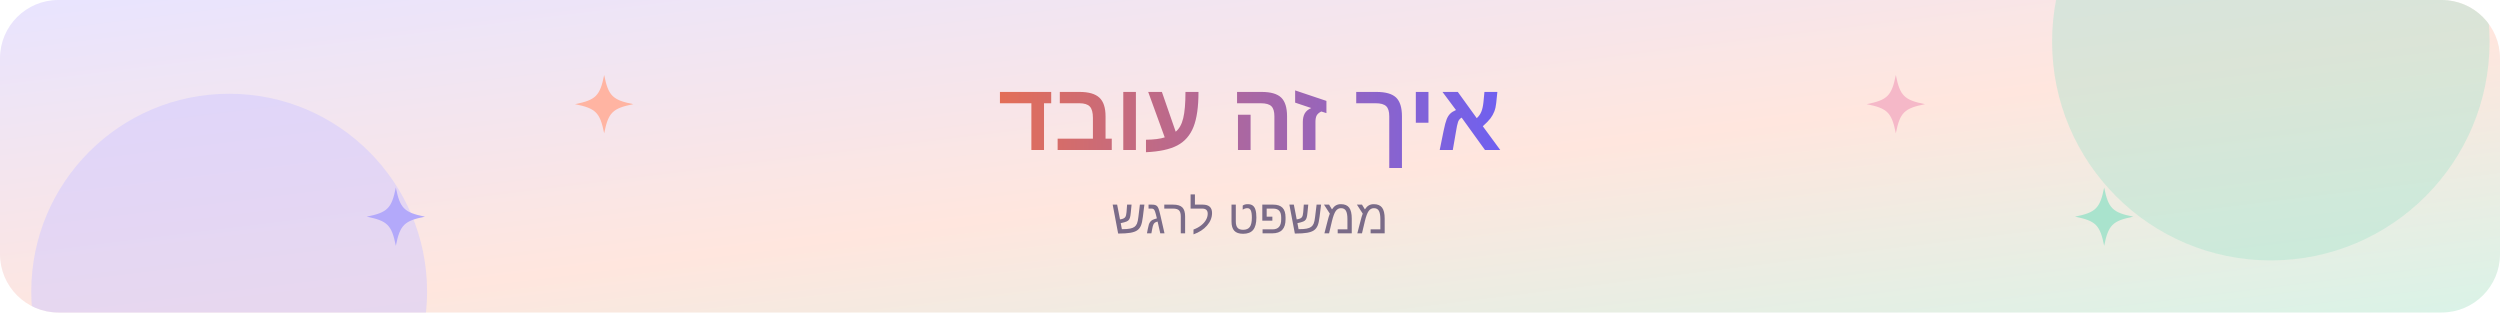
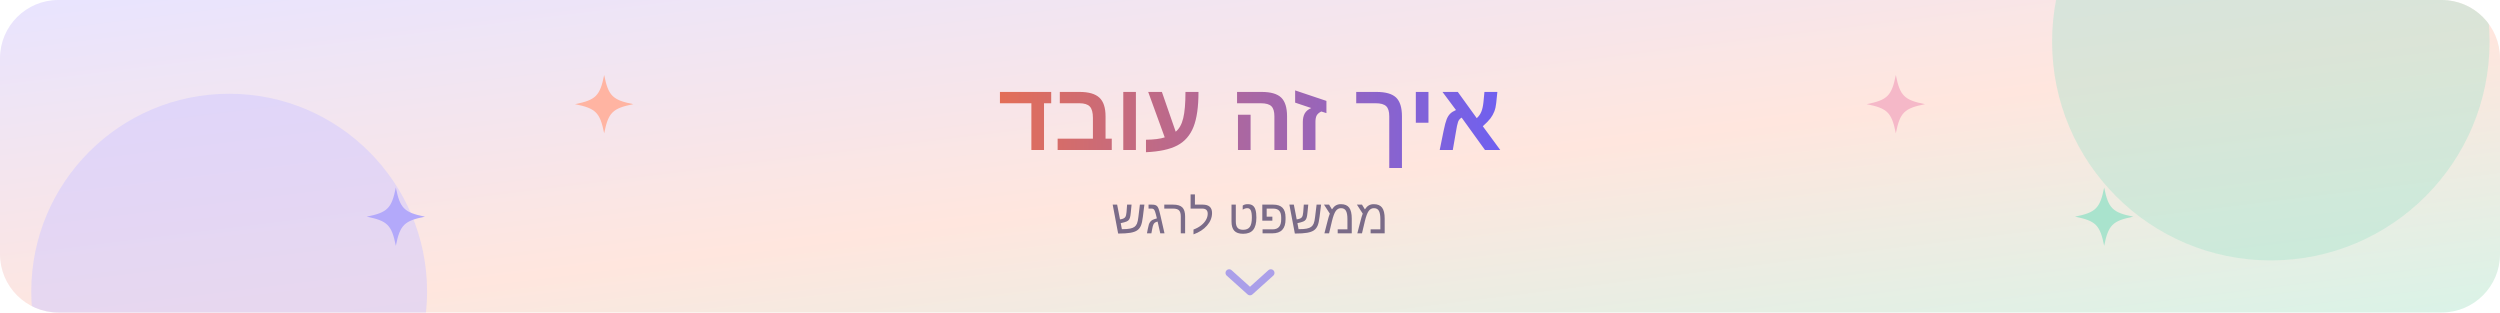
<svg xmlns="http://www.w3.org/2000/svg" viewBox="0 0 1200 150" width="1200" height="150" role="img" aria-label="איך זה עובד">
  <defs>
    <linearGradient id="bg" x1="0" y1="0" x2="1" y2="1">
      <stop offset="0" stop-color="#E8E4FF" />
      <stop offset=".55" stop-color="#FFE6DE" />
      <stop offset="1" stop-color="#D9F3E7" />
    </linearGradient>
    <linearGradient id="t" x1="0" y1="0" x2="1" y2="0">
      <stop offset="0" stop-color="#E36E57" />
      <stop offset="1" stop-color="#6F60F0" />
    </linearGradient>
    <clipPath id="c">
      <rect width="1200" height="150" rx="28" />
    </clipPath>
    <path id="s" d="M0-14C2-4 4-2 14 0 4 2 2 4 0 14-2 4-4 2-14 0-4-2-2-4 0-14Z" />
    <path id="pin" d="M0 0C-5-9-22-20-22-37a22 22 0 0 1 44 0C22-20 5-9 0 0Z" />
  </defs>
  <style>
.blob{animation:drift 11s ease-in-out infinite alternate}.b2{animation-duration:14s;animation-direction:alternate-reverse}.b3{animation-duration:17s}
.bob{animation:bob 3.4s ease-in-out infinite}.d1{animation-delay:-.9s}.d2{animation-delay:-1.8s}.d3{animation-delay:-2.6s}
.walk{stroke-dasharray:3 15;animation:walk 3s linear infinite}
.tw{animation:tw 3.2s ease-in-out infinite}.t2{animation-delay:-1s}.t3{animation-delay:-2s}
.rise{animation:rise .9s ease-out both}.r2{animation-delay:.2s}
@keyframes drift{to{transform:translate(40px,-20px) scale(1.12)}}
@keyframes bob{0%,100%{transform:translateY(0)}50%{transform:translateY(-10px)}}
@keyframes walk{to{stroke-dashoffset:-54}}
@keyframes tw{0%,100%{opacity:.35}50%{opacity:1}}
@keyframes rise{from{opacity:0;transform:translateY(16px)}}
@media (prefers-reduced-motion:reduce){*{animation:none!important}}
</style>
  <g clip-path="url(#c)">
    <rect width="1200" height="150" fill="url(#bg)" />
    <circle class="blob" cx="110" cy="140" r="95" fill="#CFC8FF" opacity=".5" />
    <circle class="blob b2" cx="1090" cy="20" r="105" fill="#A9E3CD" opacity=".42" />
    <use class="tw" href="#s" x="290" y="50" fill="#FFB4A2" />
    <use class="tw t2" href="#s" x="190" y="104" fill="#B3A9FA" />
    <use class="tw t3" href="#s" x="910" y="50" fill="#F5B8C8" />
    <use class="tw" href="#s" x="1010" y="104" fill="#A9E3CD" />
    <g font-family="-apple-system,BlinkMacSystemFont,'Segoe UI',Helvetica,Arial,sans-serif" text-anchor="middle" direction="rtl">
      <text x="600" y="72.0" font-size="46" font-weight="800" fill="url(#t)">איך זה עובד</text>
      <text x="600" y="112.0" font-size="23" fill="#7A6B88">ממשפט לרגש</text>
    </g>
+     <g transform="translate(600 136)">
+       <g class="bob">
+         <path d="M-10-5l10 9 10-9" fill="none" stroke="#6F60F0" stroke-opacity=".55" stroke-width="3.5" stroke-linecap="round" stroke-linejoin="round" />
+       </g>
+     </g>
  </g>
</svg>
